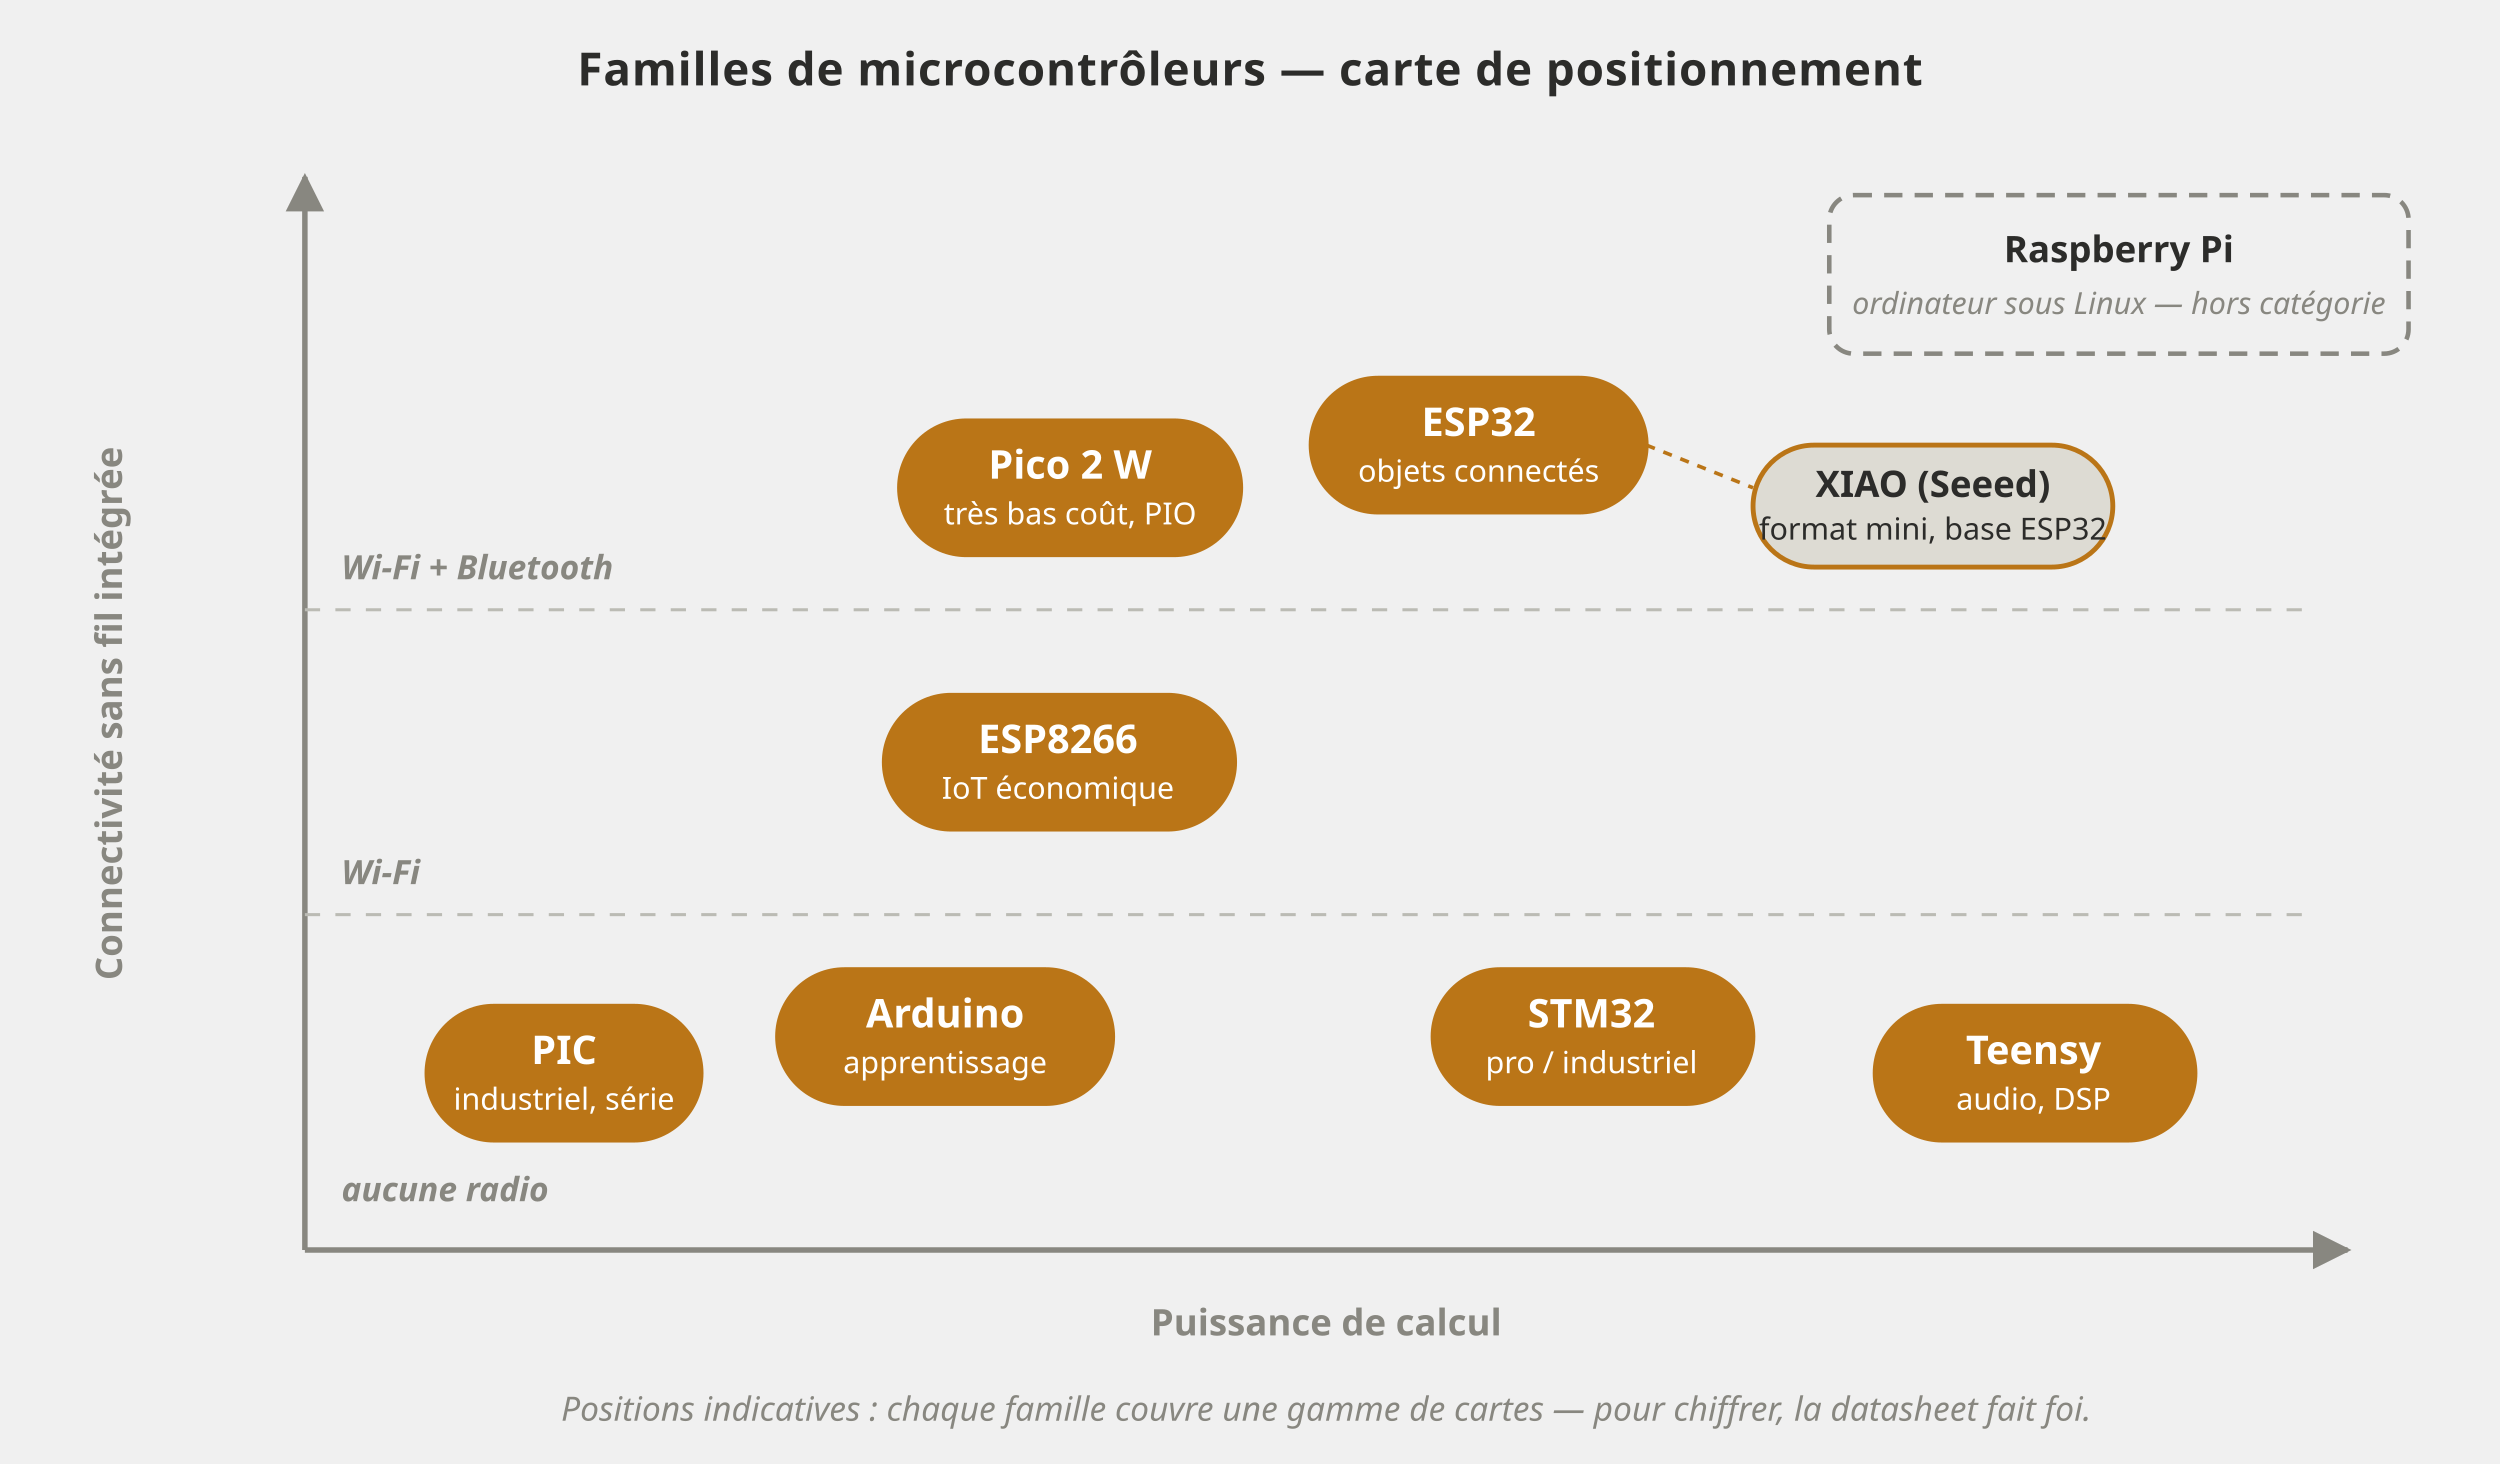
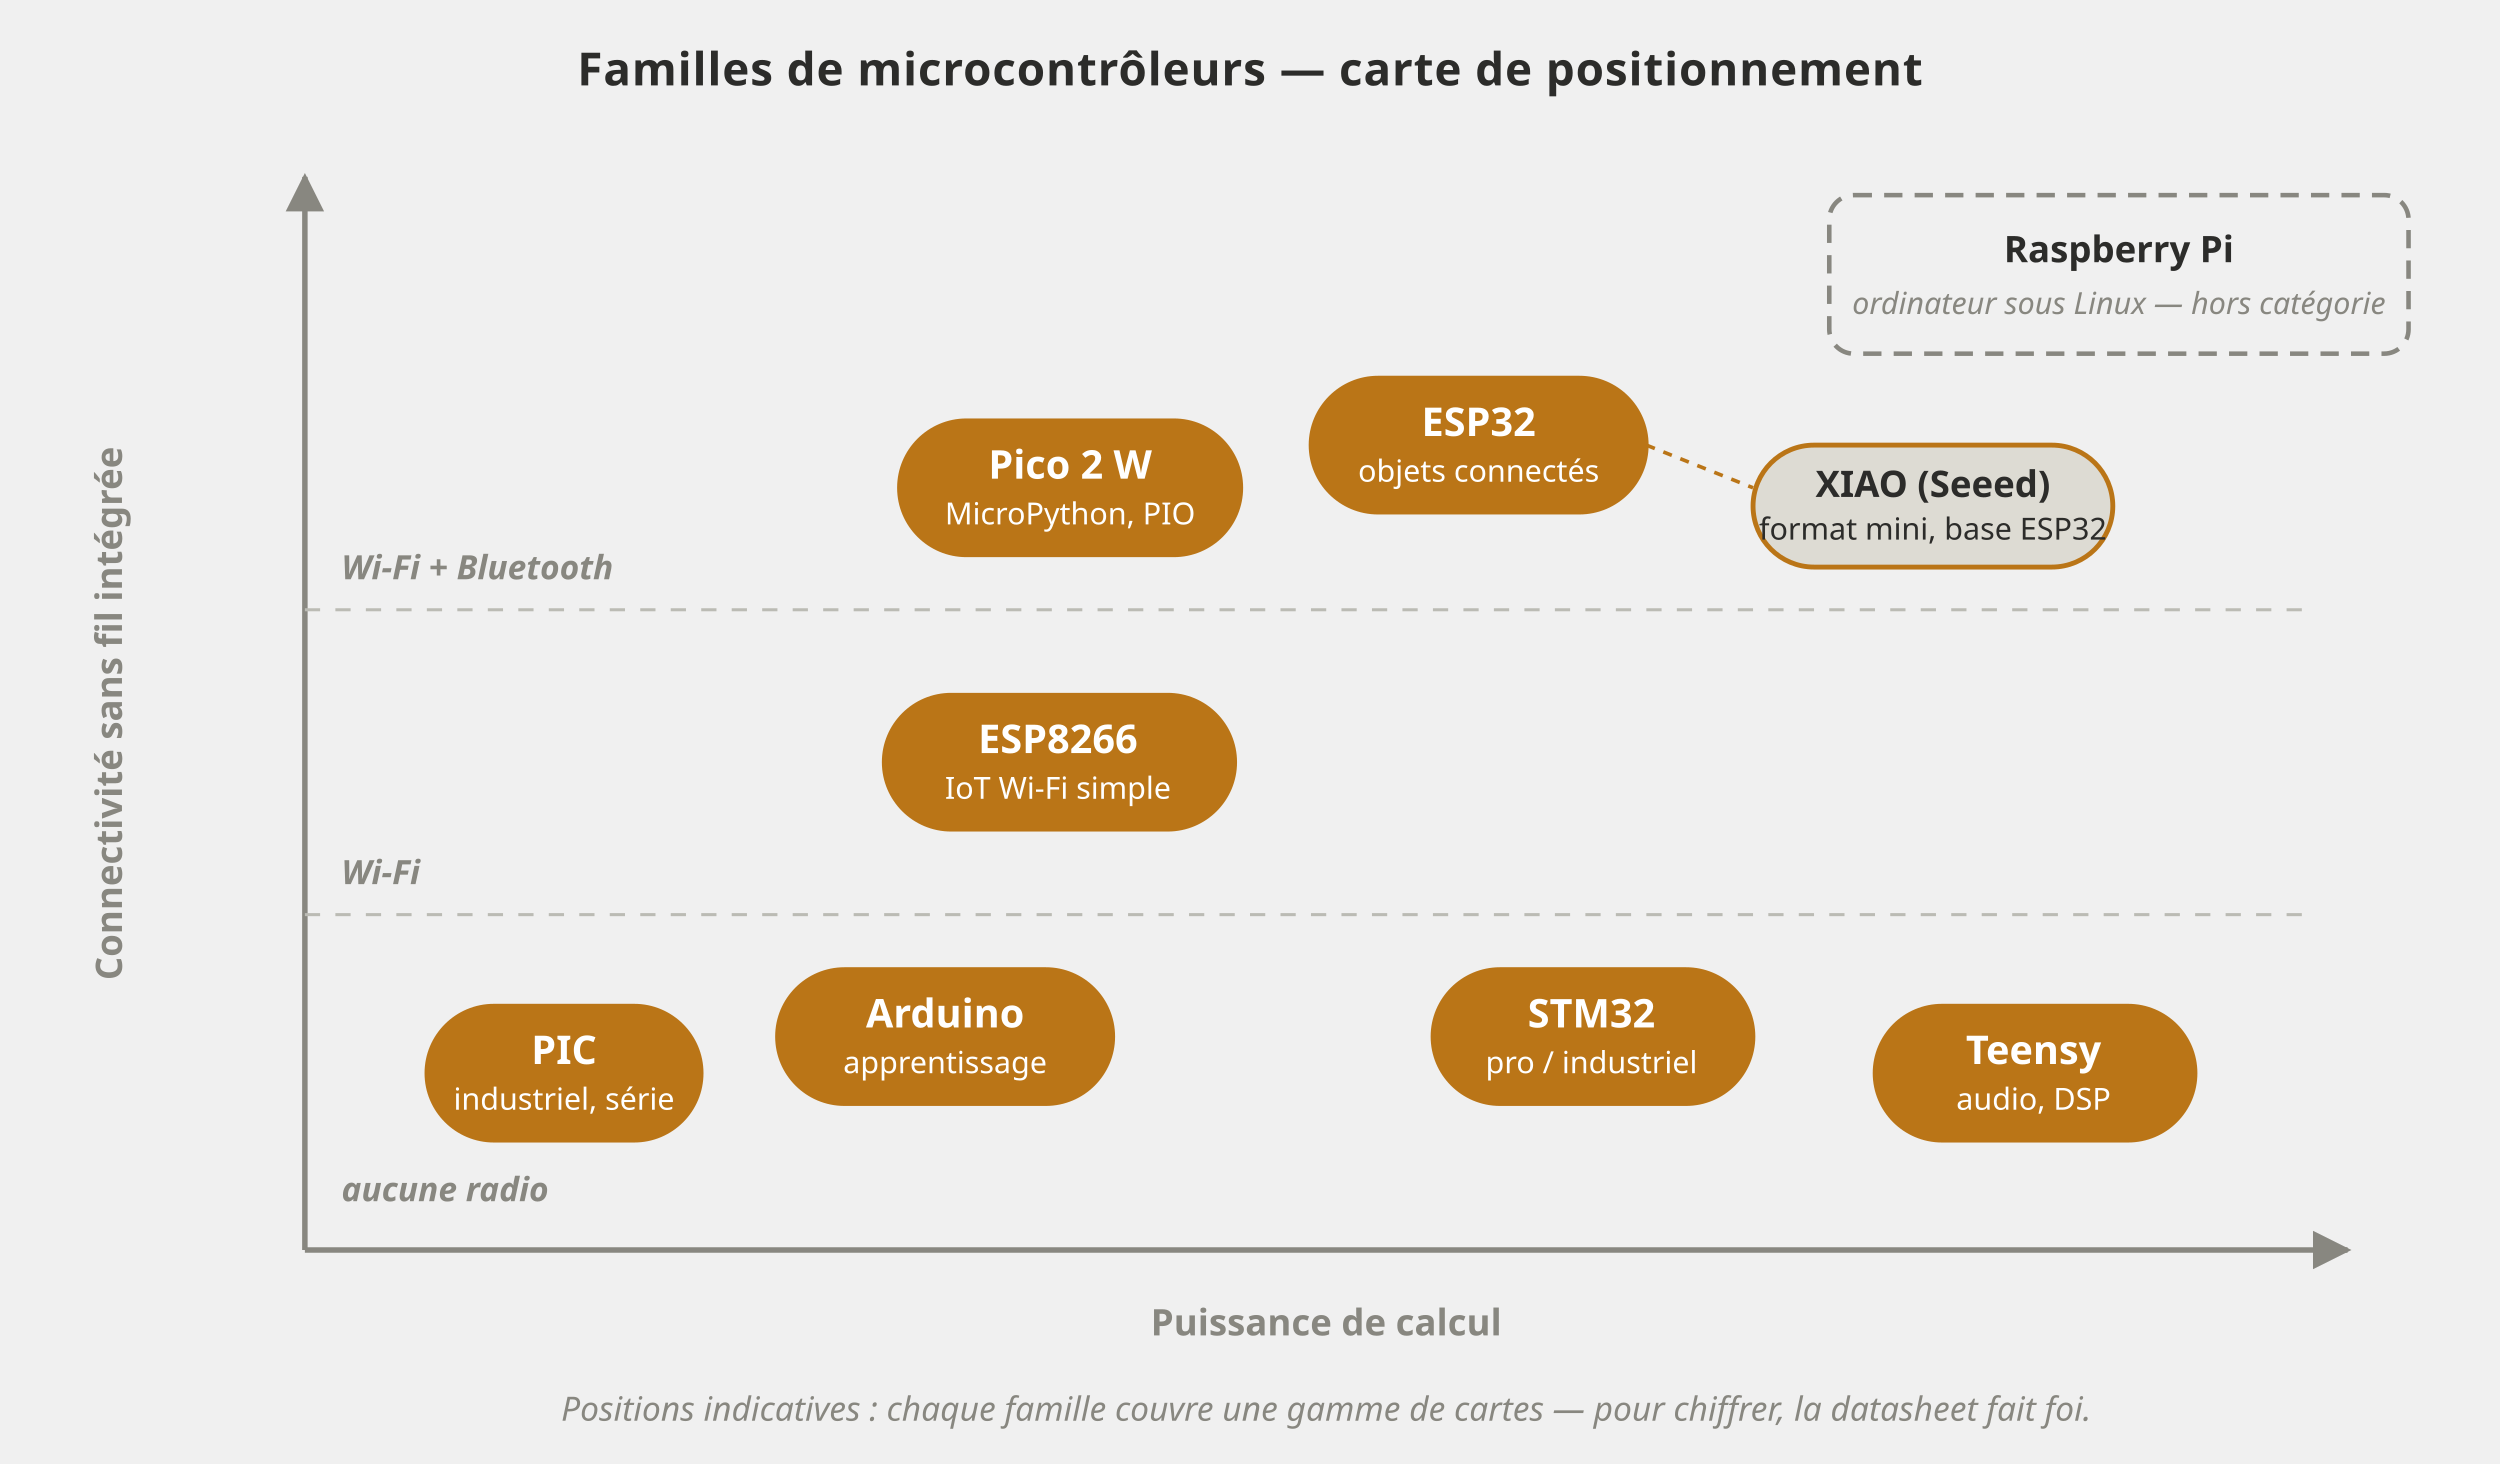
<svg xmlns="http://www.w3.org/2000/svg" viewBox="0 0 820 480" role="img" aria-labelledby="title desc">
  <defs>
    <style>
      .pt-title { font: 700 15px sans-serif; fill: #2C2C2A; letter-spacing: 0.3px; }
      .pt-axis { stroke: #888780; stroke-width: 1.8; fill: none; }
      .pt-axis-label { font: 600 12px sans-serif; fill: #888780; }
      .pt-band { stroke: #BBBBB4; stroke-width: 1; stroke-dasharray: 5 5; fill: none; }
      .pt-band-label { font: italic 600 11px sans-serif; fill: #888780; }
      .pt-mcu { fill: #BA7517; stroke: #BA7517; stroke-width: 1.5; }
      .pt-mcu-text { font: 700 13px sans-serif; fill: #FFFFFF; }
      .pt-mcu-sub { font: 400 10px sans-serif; fill: #FFFFFF; }
      .pt-mini { fill: #DDDBD3; stroke: #BA7517; stroke-width: 1.6; }
      .pt-mini-text { font: 700 12px sans-serif; fill: #2C2C2A; }
      .pt-mini-sub { font: 400 10px sans-serif; fill: #2C2C2A; }
      .pt-link { stroke: #BA7517; stroke-width: 1.2; stroke-dasharray: 3 3; fill: none; }
      .pt-sbc { fill: none; stroke: #888780; stroke-width: 1.5; stroke-dasharray: 6 4; }
      .pt-sbc-text { font: 700 12px sans-serif; fill: #2C2C2A; }
      .pt-sbc-sub { font: italic 400 10px sans-serif; fill: #888780; }
      .pt-arrow { fill: #888780; }
      .pt-foot { font: italic 400 11px sans-serif; fill: #888780; }
      @media (prefers-color-scheme: dark) {
        .pt-title { fill: #F1EFE8; }
        .pt-axis { stroke: #BBBBBB; }
        .pt-axis-label { fill: #BBBBBB; }
        .pt-band { stroke: #5A5A57; }
        .pt-band-label { fill: #BBBBBB; }
        .pt-mcu { fill: #BA7517; stroke: #EF9F27; }
        .pt-mini { fill: #4A4A48; stroke: #EF9F27; }
        .pt-mini-text { fill: #F1EFE8; }
        .pt-mini-sub { fill: #F1EFE8; }
        .pt-link { stroke: #EF9F27; }
        .pt-sbc { stroke: #BBBBBB; }
        .pt-sbc-text { fill: #F1EFE8; }
        .pt-sbc-sub { fill: #BBBBBB; }
        .pt-arrow { fill: #BBBBBB; }
        .pt-foot { fill: #BBBBBB; }
      }
    </style>
    <marker id="pt-ar" viewBox="0 0 10 10" refX="9" refY="5" markerWidth="7" markerHeight="7" orient="auto">
      <path d="M0,0 L10,5 L0,10 Z" class="pt-arrow" />
    </marker>
  </defs>
  <text x="410" y="28" text-anchor="middle" class="pt-title">Familles de microcontrôleurs — carte de positionnement</text>
  <line x1="100" y1="410" x2="770" y2="410" class="pt-axis" marker-end="url(#pt-ar)" />
  <text x="435" y="438" text-anchor="middle" class="pt-axis-label">Puissance de calcul</text>
  <line x1="100" y1="410" x2="100" y2="58" class="pt-axis" marker-end="url(#pt-ar)" />
  <text x="40" y="234" text-anchor="middle" transform="rotate(-90 40 234)" class="pt-axis-label">Connectivité sans fil intégrée</text>
  <line x1="100" y1="300" x2="760" y2="300" class="pt-band" />
  <line x1="100" y1="200" x2="760" y2="200" class="pt-band" />
  <text x="112" y="394" text-anchor="start" class="pt-band-label">aucune radio</text>
  <text x="112" y="290" text-anchor="start" class="pt-band-label">Wi-Fi</text>
  <text x="112" y="190" text-anchor="start" class="pt-band-label">Wi-Fi + Bluetooth</text>
  <rect x="140" y="330" width="90" height="44" rx="22" class="pt-mcu" />
  <text x="185" y="349" text-anchor="middle" class="pt-mcu-text">PIC</text>
  <text x="185" y="364" text-anchor="middle" class="pt-mcu-sub">industriel, série</text>
  <rect x="255" y="318" width="110" height="44" rx="22" class="pt-mcu" />
  <text x="310" y="337" text-anchor="middle" class="pt-mcu-text">Arduino</text>
  <text x="310" y="352" text-anchor="middle" class="pt-mcu-sub">apprentissage</text>
  <rect x="470" y="318" width="105" height="44" rx="22" class="pt-mcu" />
  <text x="522" y="337" text-anchor="middle" class="pt-mcu-text">STM32</text>
  <text x="522" y="352" text-anchor="middle" class="pt-mcu-sub">pro / industriel</text>
  <rect x="615" y="330" width="105" height="44" rx="22" class="pt-mcu" />
  <text x="667" y="349" text-anchor="middle" class="pt-mcu-text">Teensy</text>
  <text x="667" y="364" text-anchor="middle" class="pt-mcu-sub">audio, DSP</text>
  <rect x="290" y="228" width="115" height="44" rx="22" class="pt-mcu" />
  <text x="347" y="247" text-anchor="middle" class="pt-mcu-text">ESP8266</text>
-   <text x="347" y="262" text-anchor="middle" class="pt-mcu-sub">IoT économique</text>
+   <text x="347" y="262" text-anchor="middle" class="pt-mcu-sub">IoT Wi-Fi simple</text>
  <rect x="295" y="138" width="112" height="44" rx="22" class="pt-mcu" />
  <text x="351" y="157" text-anchor="middle" class="pt-mcu-text">Pico 2 W</text>
-   <text x="351" y="172" text-anchor="middle" class="pt-mcu-sub">très bas coût, PIO</text>
+   <text x="351" y="172" text-anchor="middle" class="pt-mcu-sub">MicroPython, PIO</text>
  <rect x="430" y="124" width="110" height="44" rx="22" class="pt-mcu" />
  <text x="485" y="143" text-anchor="middle" class="pt-mcu-text">ESP32</text>
  <text x="485" y="158" text-anchor="middle" class="pt-mcu-sub">objets connectés</text>
  <rect x="575" y="146" width="118" height="40" rx="20" class="pt-mini" />
  <text x="634" y="163" text-anchor="middle" class="pt-mini-text">XIAO (Seeed)</text>
  <text x="634" y="177" text-anchor="middle" class="pt-mini-sub">format mini, base ESP32</text>
  <line x1="540" y1="146" x2="575" y2="160" class="pt-link" />
  <rect x="600" y="64" width="190" height="52" rx="8" class="pt-sbc" />
  <text x="695" y="86" text-anchor="middle" class="pt-sbc-text">Raspberry Pi</text>
  <text x="695" y="103" text-anchor="middle" class="pt-sbc-sub">ordinateur sous Linux — hors catégorie</text>
  <text x="435" y="466" text-anchor="middle" class="pt-foot">Positions indicatives : chaque famille couvre une gamme de cartes — pour chiffrer, la datasheet fait foi.</text>
</svg>
